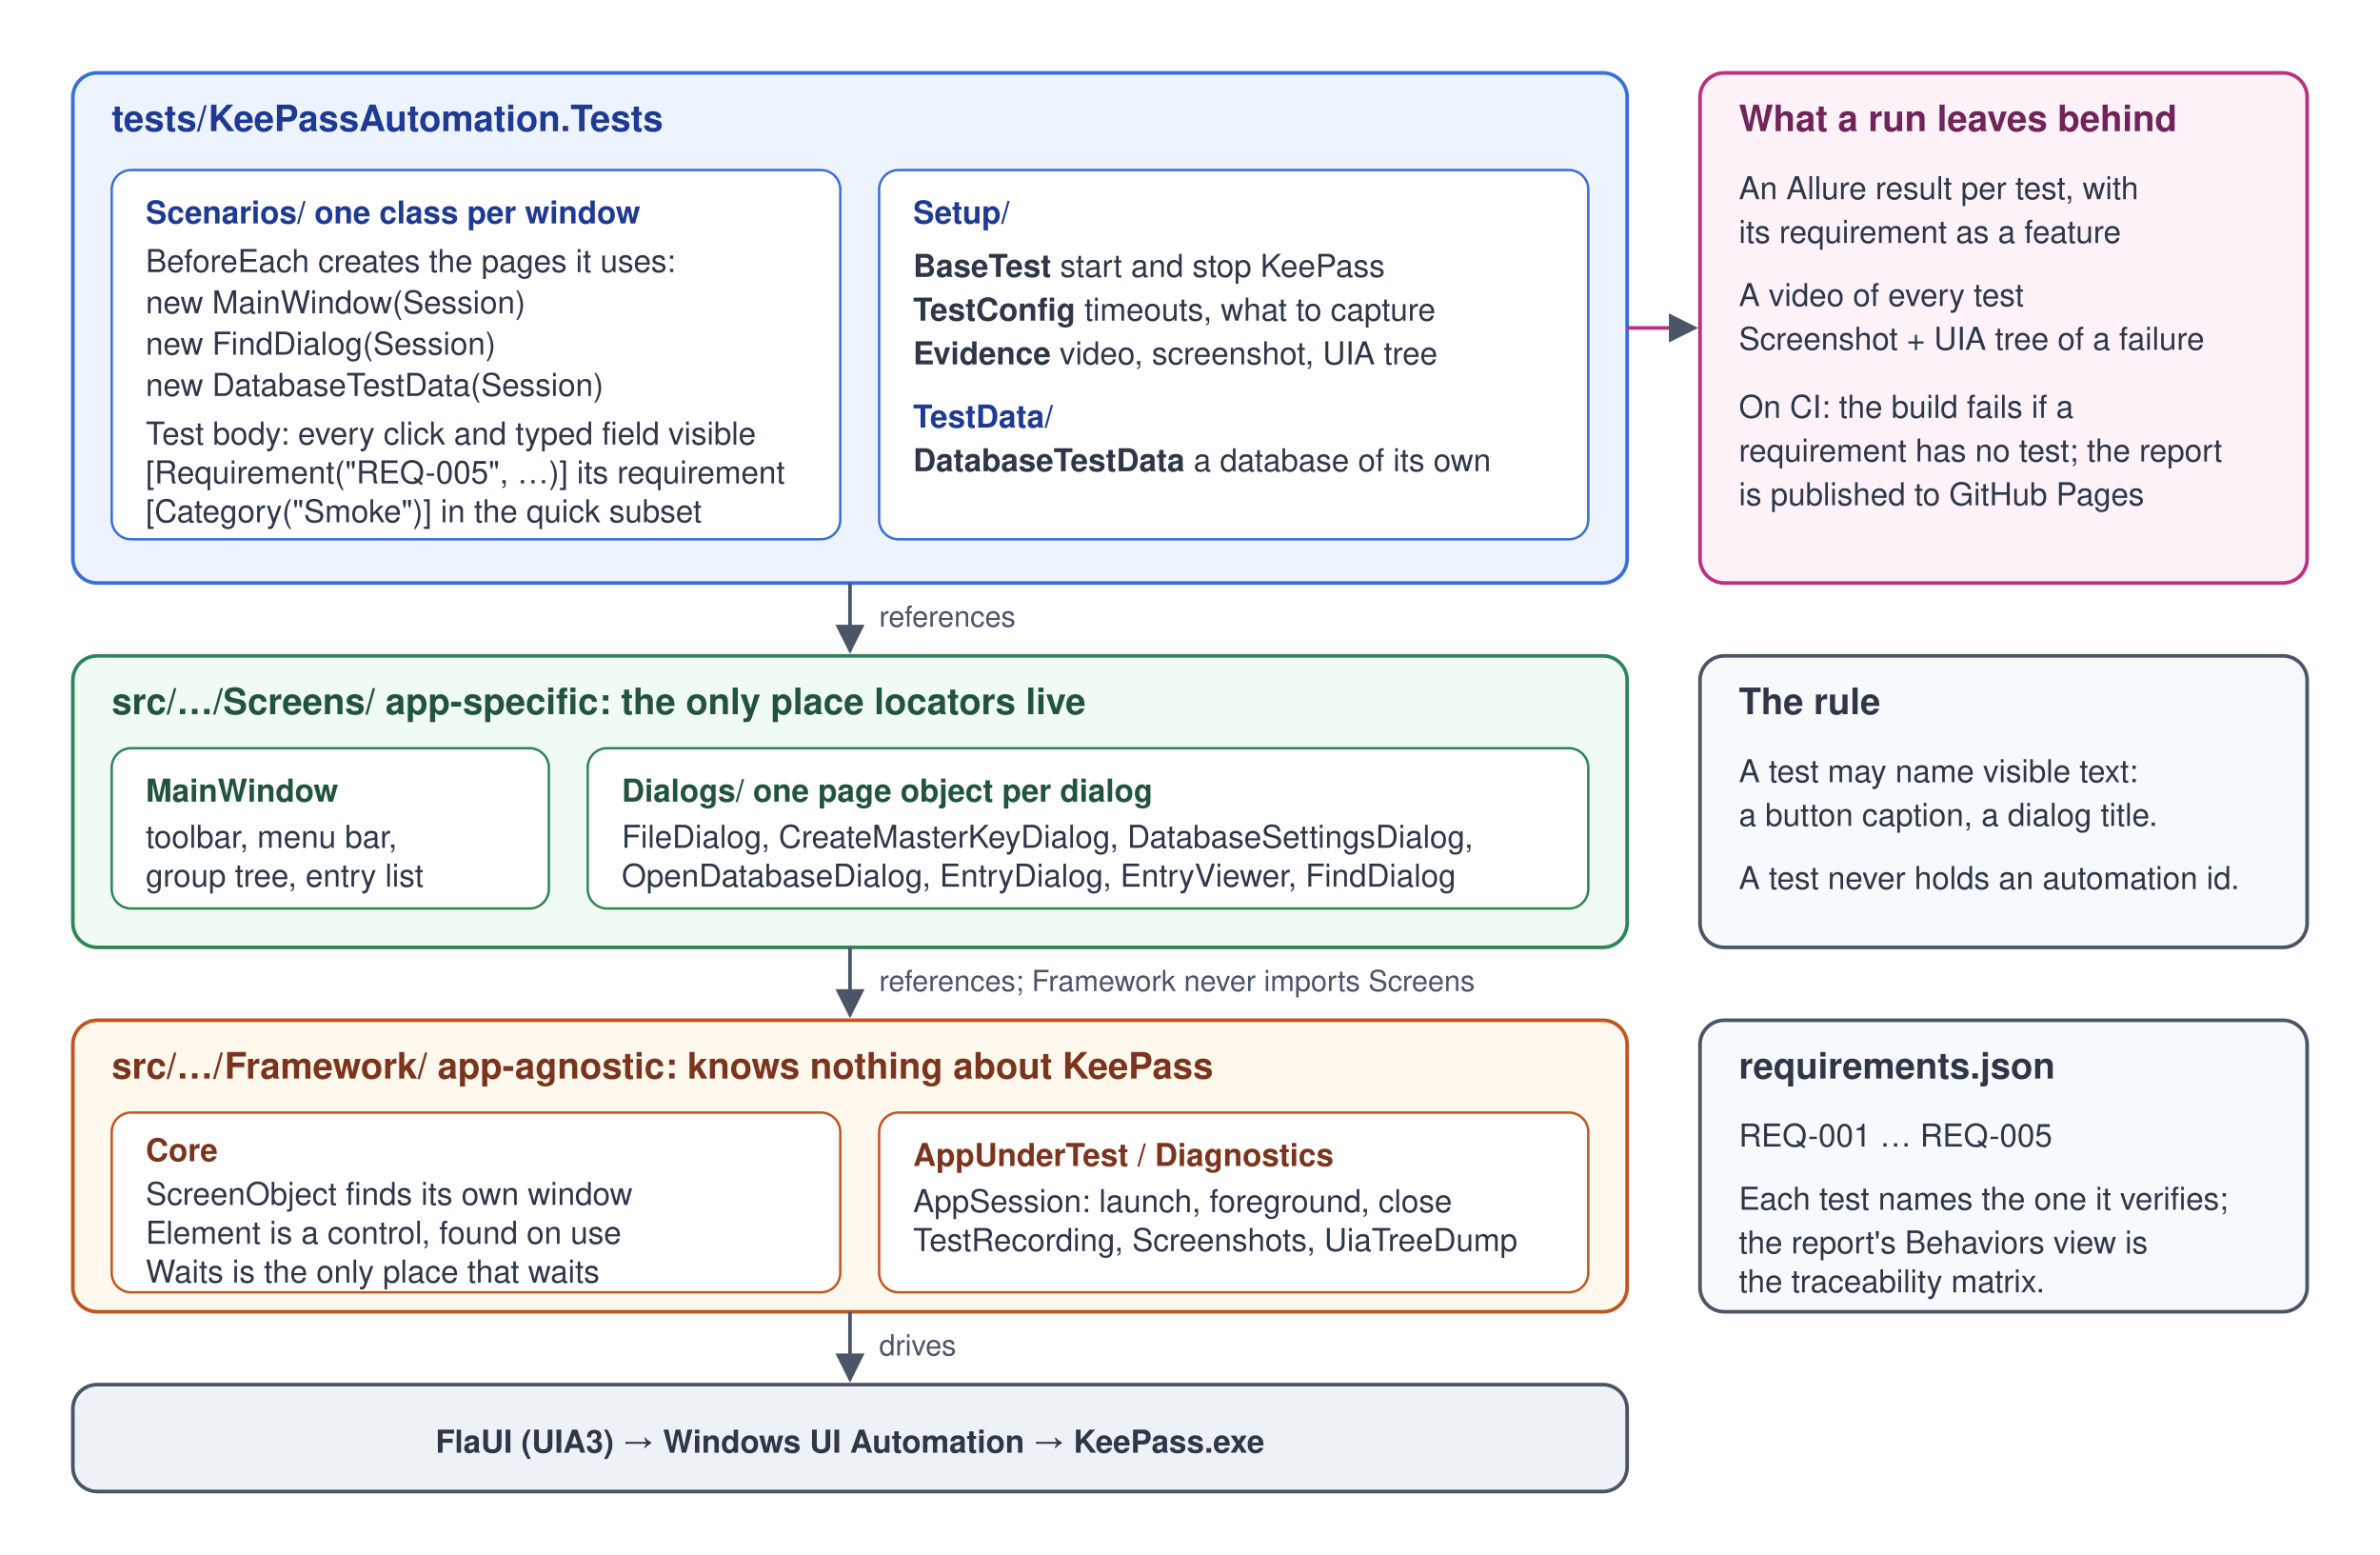
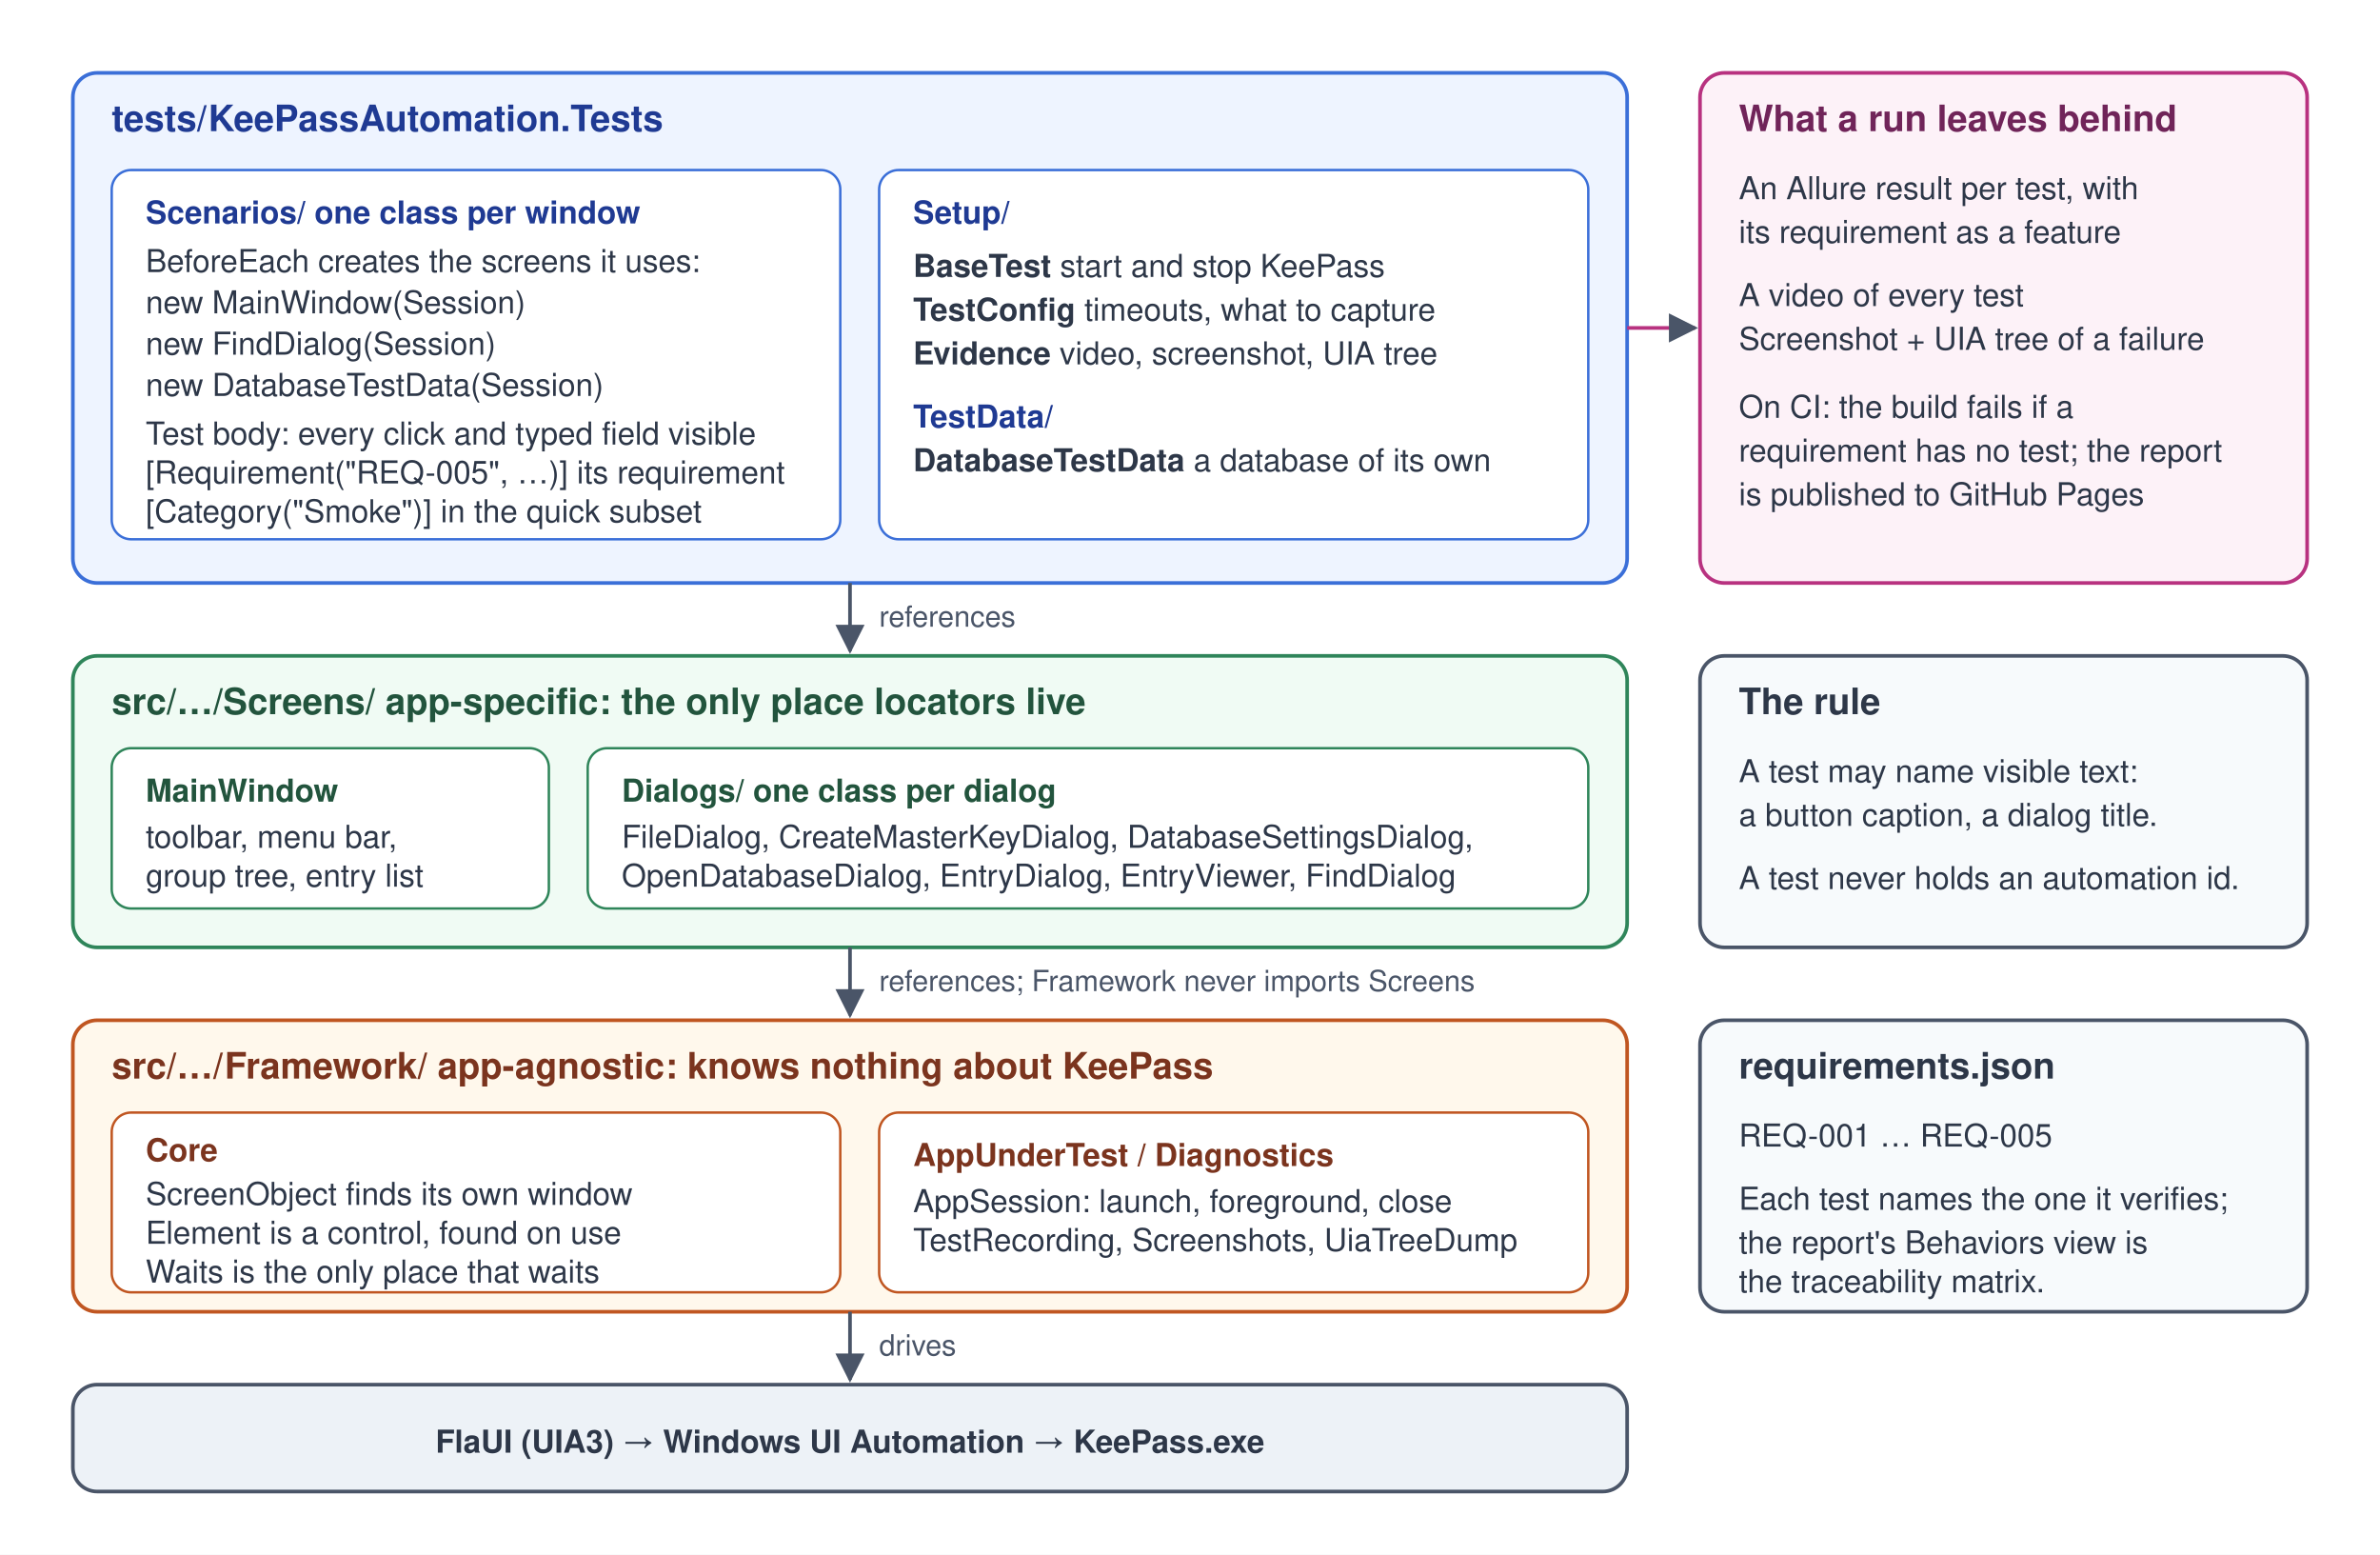
<svg xmlns="http://www.w3.org/2000/svg" width="980" height="640" viewBox="0 0 980 640" font-family="Helvetica, Arial, sans-serif" font-size="13">
  <defs>
    <marker id="arrow" viewBox="0 0 10 10" refX="9" refY="5" markerWidth="8" markerHeight="8" orient="auto-start-reverse">
      <path d="M 0 0 L 10 5 L 0 10 z" fill="#4a5568" />
    </marker>
  </defs>
  <rect width="980" height="640" fill="#ffffff" />
  <rect x="30" y="30" width="640" height="210" rx="10" fill="#eef4ff" stroke="#3b6fd8" stroke-width="1.5" />
  <text x="46" y="54" font-size="15" font-weight="700" fill="#1f3a93">tests/KeePassAutomation.Tests</text>
  <rect x="46" y="70" width="300" height="152" rx="8" fill="#ffffff" stroke="#3b6fd8" />
  <text x="60" y="92" font-weight="700" fill="#1f3a93">Scenarios/   one class per window</text>
-   <text x="60" y="112" fill="#2d3748">BeforeEach creates the pages it uses:</text>
+   <text x="60" y="112" fill="#2d3748">BeforeEach creates the screens it uses:</text>
  <text x="60" y="129" fill="#2d3748">new MainWindow(Session)</text>
  <text x="60" y="146" fill="#2d3748">new FindDialog(Session)</text>
  <text x="60" y="163" fill="#2d3748">new DatabaseTestData(Session)</text>
  <text x="60" y="183" fill="#2d3748">Test body: every click and typed field visible</text>
  <text x="60" y="199" fill="#2d3748">[Requirement("REQ-005", …)]  its requirement</text>
  <text x="60" y="215" fill="#2d3748">[Category("Smoke")]  in the quick subset</text>
  <rect x="362" y="70" width="292" height="152" rx="8" fill="#ffffff" stroke="#3b6fd8" />
  <text x="376" y="92" font-weight="700" fill="#1f3a93">Setup/</text>
  <text x="376" y="114" fill="#2d3748">
    <tspan font-weight="700">BaseTest</tspan>   start and stop KeePass</text>
  <text x="376" y="132" fill="#2d3748">
    <tspan font-weight="700">TestConfig</tspan>   timeouts, what to capture</text>
  <text x="376" y="150" fill="#2d3748">
    <tspan font-weight="700">Evidence</tspan>   video, screenshot, UIA tree</text>
  <text x="376" y="176" font-weight="700" fill="#1f3a93">TestData/</text>
  <text x="376" y="194" fill="#2d3748">
    <tspan font-weight="700">DatabaseTestData</tspan>   a database of its own</text>
  <rect x="30" y="270" width="640" height="120" rx="10" fill="#f0fbf4" stroke="#2f855a" stroke-width="1.5" />
  <text x="46" y="294" font-size="15" font-weight="700" fill="#22543d">src/…/Screens/   app-specific: the only place locators live</text>
  <rect x="46" y="308" width="180" height="66" rx="8" fill="#ffffff" stroke="#2f855a" />
  <text x="60" y="330" font-weight="700" fill="#22543d">MainWindow</text>
  <text x="60" y="349" fill="#2d3748">toolbar, menu bar,</text>
  <text x="60" y="365" fill="#2d3748">group tree, entry list</text>
  <rect x="242" y="308" width="412" height="66" rx="8" fill="#ffffff" stroke="#2f855a" />
-   <text x="256" y="330" font-weight="700" fill="#22543d">Dialogs/   one page object per dialog</text>
+   <text x="256" y="330" font-weight="700" fill="#22543d">Dialogs/   one class per dialog</text>
  <text x="256" y="349" fill="#2d3748">FileDialog, CreateMasterKeyDialog, DatabaseSettingsDialog,</text>
  <text x="256" y="365" fill="#2d3748">OpenDatabaseDialog, EntryDialog, EntryViewer, FindDialog</text>
  <rect x="30" y="420" width="640" height="120" rx="10" fill="#fff8ec" stroke="#c05621" stroke-width="1.5" />
  <text x="46" y="444" font-size="15" font-weight="700" fill="#7b341e">src/…/Framework/   app-agnostic: knows nothing about KeePass</text>
  <rect x="46" y="458" width="300" height="74" rx="8" fill="#ffffff" stroke="#c05621" />
  <text x="60" y="478" font-weight="700" fill="#7b341e">Core</text>
  <text x="60" y="496" fill="#2d3748">ScreenObject finds its own window</text>
  <text x="60" y="512" fill="#2d3748">Element is a control, found on use</text>
  <text x="60" y="528" fill="#2d3748">Waits is the only place that waits</text>
  <rect x="362" y="458" width="292" height="74" rx="8" fill="#ffffff" stroke="#c05621" />
  <text x="376" y="480" font-weight="700" fill="#7b341e">AppUnderTest / Diagnostics</text>
  <text x="376" y="499" fill="#2d3748">AppSession: launch, foreground, close</text>
  <text x="376" y="515" fill="#2d3748">TestRecording, Screenshots, UiaTreeDump</text>
  <rect x="30" y="570" width="640" height="44" rx="10" fill="#edf2f7" stroke="#4a5568" stroke-width="1.5" />
  <text x="350" y="598" text-anchor="middle" font-weight="700" fill="#2d3748">FlaUI (UIA3)  →  Windows UI Automation  →  KeePass.exe</text>
  <line x1="350" y1="240" x2="350" y2="268" stroke="#4a5568" stroke-width="1.5" marker-end="url(#arrow)" />
  <line x1="350" y1="390" x2="350" y2="418" stroke="#4a5568" stroke-width="1.5" marker-end="url(#arrow)" />
  <line x1="350" y1="540" x2="350" y2="568" stroke="#4a5568" stroke-width="1.5" marker-end="url(#arrow)" />
  <text x="362" y="258" fill="#4a5568" font-size="12">references</text>
  <text x="362" y="408" fill="#4a5568" font-size="12">references; Framework never imports Screens</text>
  <text x="362" y="558" fill="#4a5568" font-size="12">drives</text>
  <rect x="700" y="30" width="250" height="210" rx="10" fill="#fdf2f8" stroke="#b83280" stroke-width="1.5" />
  <text x="716" y="54" font-size="15" font-weight="700" fill="#702459">What a run leaves behind</text>
  <text x="716" y="82" fill="#2d3748">An Allure result per test, with</text>
  <text x="716" y="100" fill="#2d3748">its requirement as a feature</text>
  <text x="716" y="126" fill="#2d3748">A video of every test</text>
  <text x="716" y="144" fill="#2d3748">Screenshot + UIA tree of a failure</text>
  <text x="716" y="172" fill="#2d3748">On CI: the build fails if a</text>
  <text x="716" y="190" fill="#2d3748">requirement has no test; the report</text>
  <text x="716" y="208" fill="#2d3748">is published to GitHub Pages</text>
  <line x1="670" y1="135" x2="698" y2="135" stroke="#b83280" stroke-width="1.5" marker-end="url(#arrow)" />
  <rect x="700" y="270" width="250" height="120" rx="10" fill="#f7fafc" stroke="#4a5568" stroke-width="1.5" />
  <text x="716" y="294" font-size="15" font-weight="700" fill="#2d3748">The rule</text>
  <text x="716" y="322" fill="#2d3748">A test may name visible text:</text>
  <text x="716" y="340" fill="#2d3748">a button caption, a dialog title.</text>
  <text x="716" y="366" fill="#2d3748">A test never holds an automation id.</text>
  <rect x="700" y="420" width="250" height="120" rx="10" fill="#f7fafc" stroke="#4a5568" stroke-width="1.5" />
  <text x="716" y="444" font-size="15" font-weight="700" fill="#2d3748">requirements.json</text>
  <text x="716" y="472" fill="#2d3748">REQ-001 … REQ-005</text>
  <text x="716" y="498" fill="#2d3748">Each test names the one it verifies;</text>
  <text x="716" y="516" fill="#2d3748">the report's Behaviors view is</text>
  <text x="716" y="532" fill="#2d3748">the traceability matrix.</text>
</svg>
